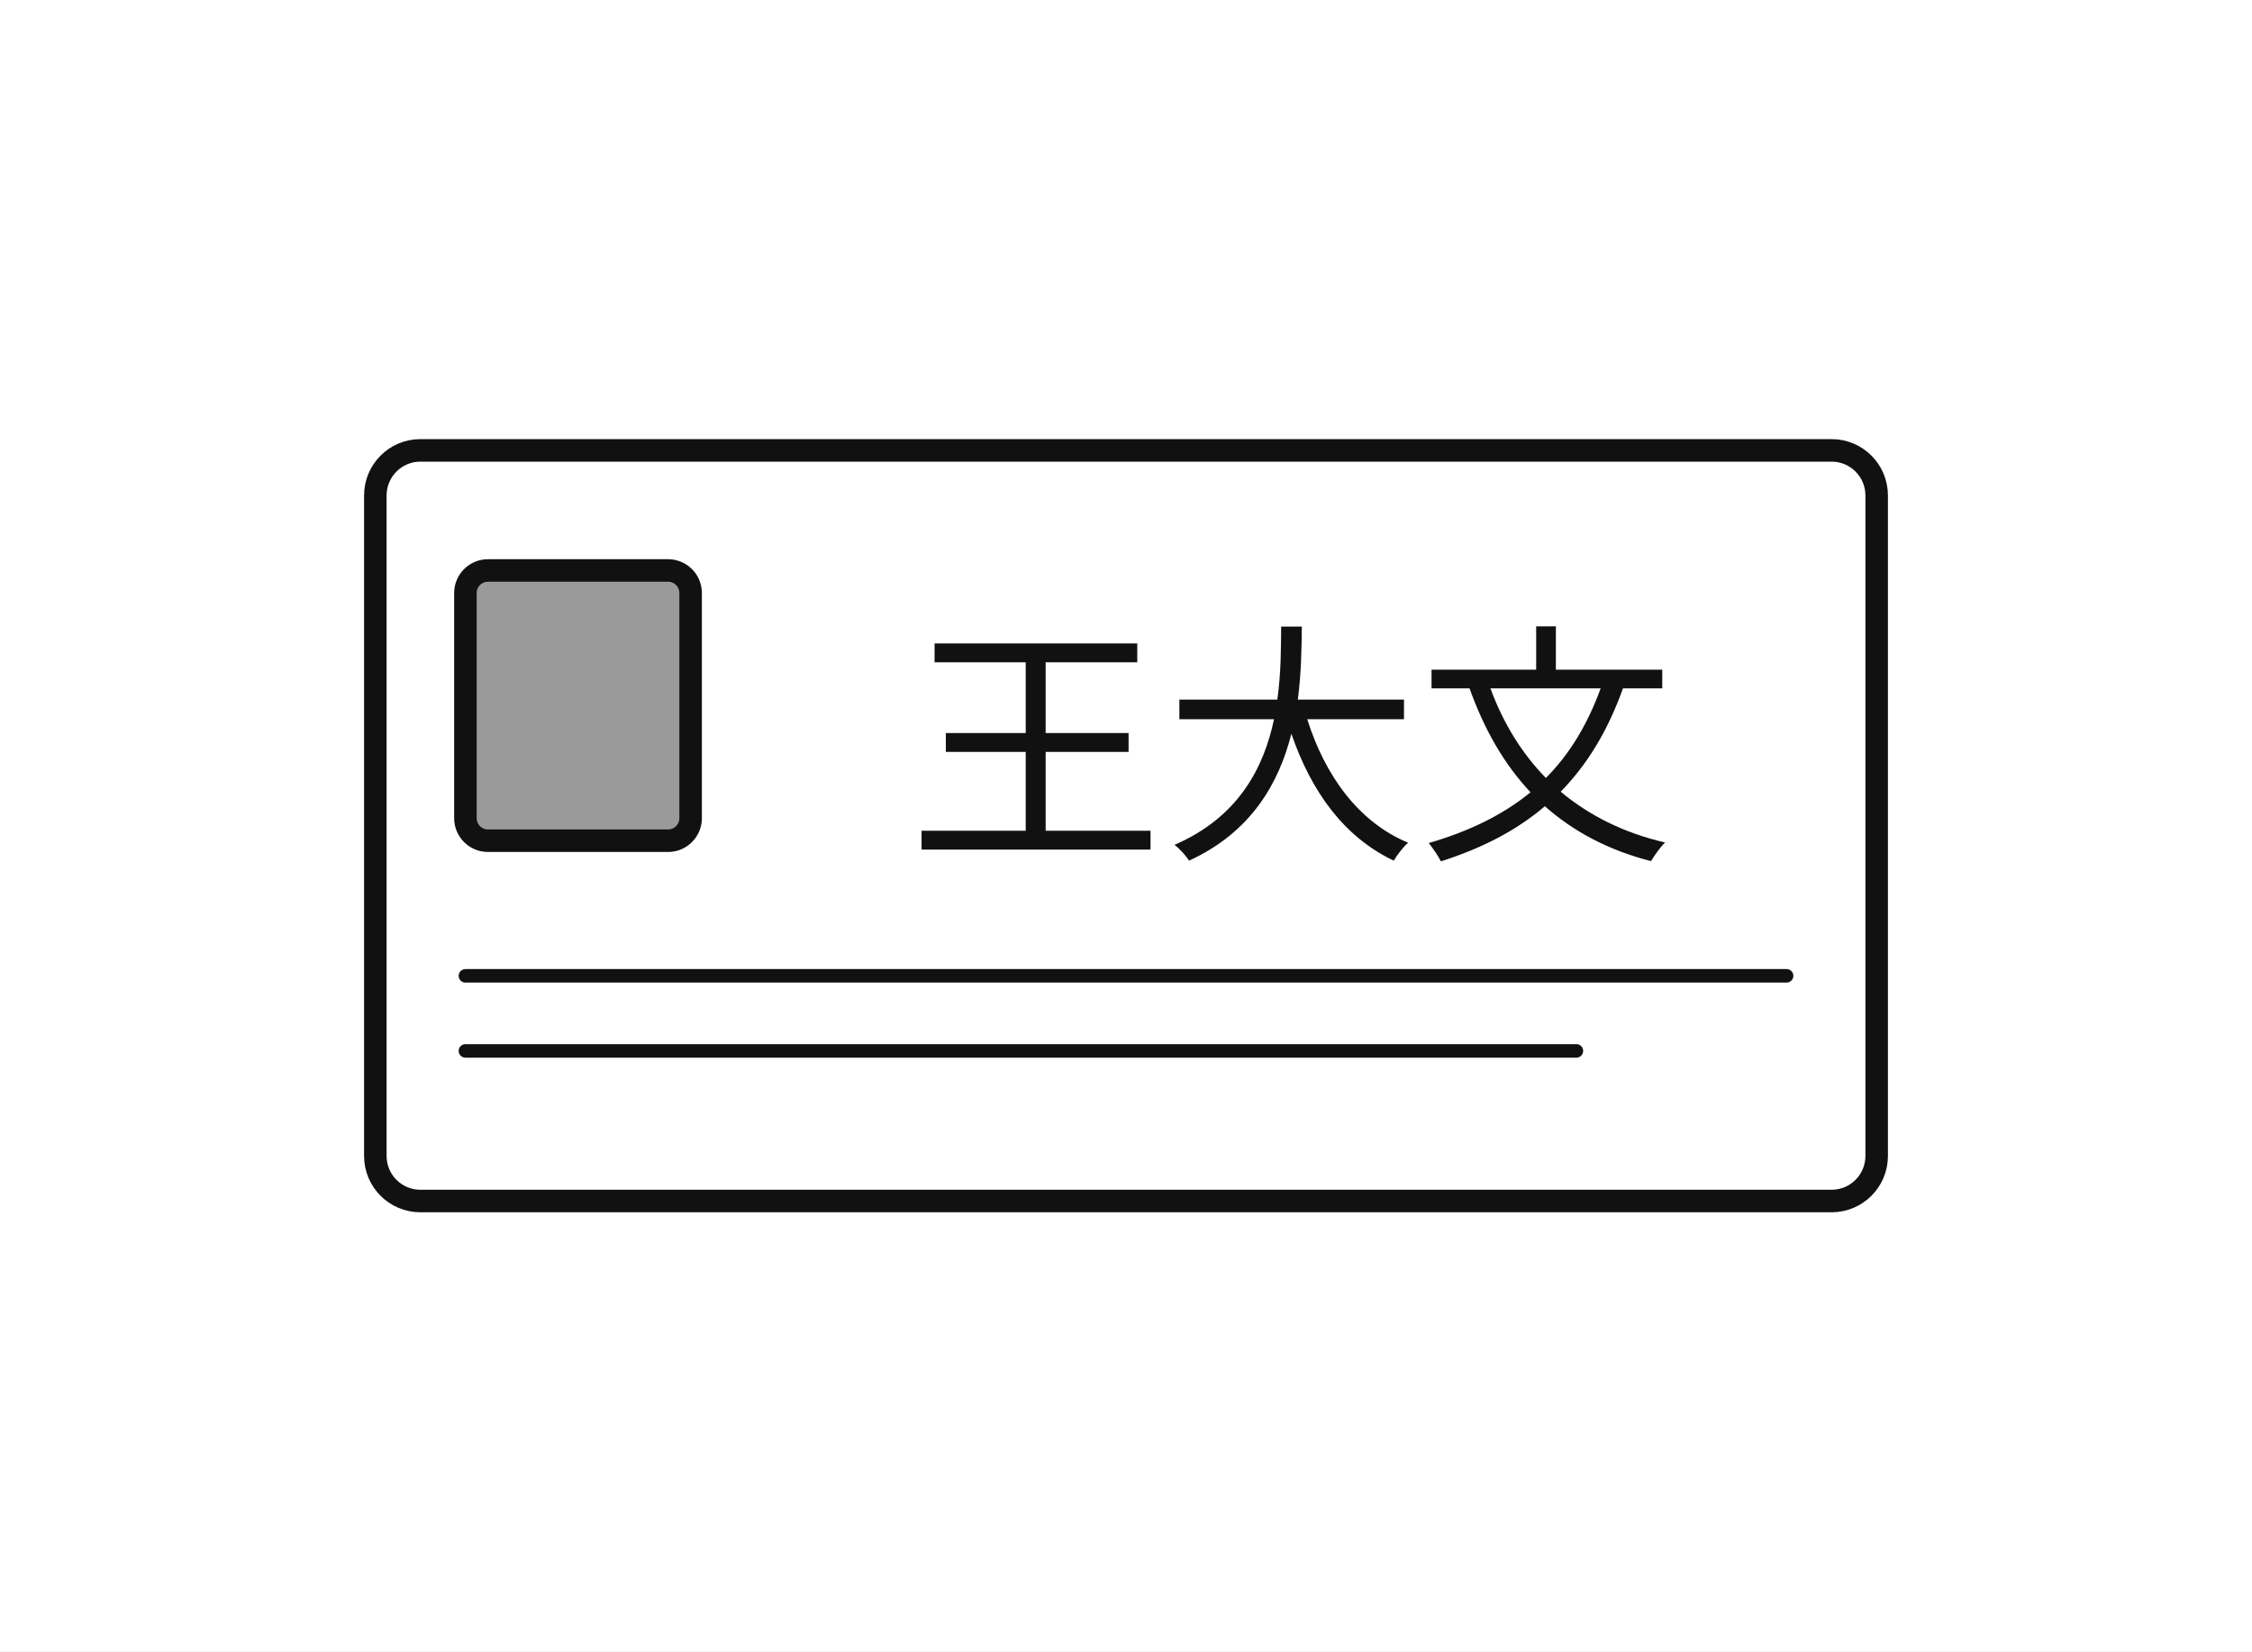
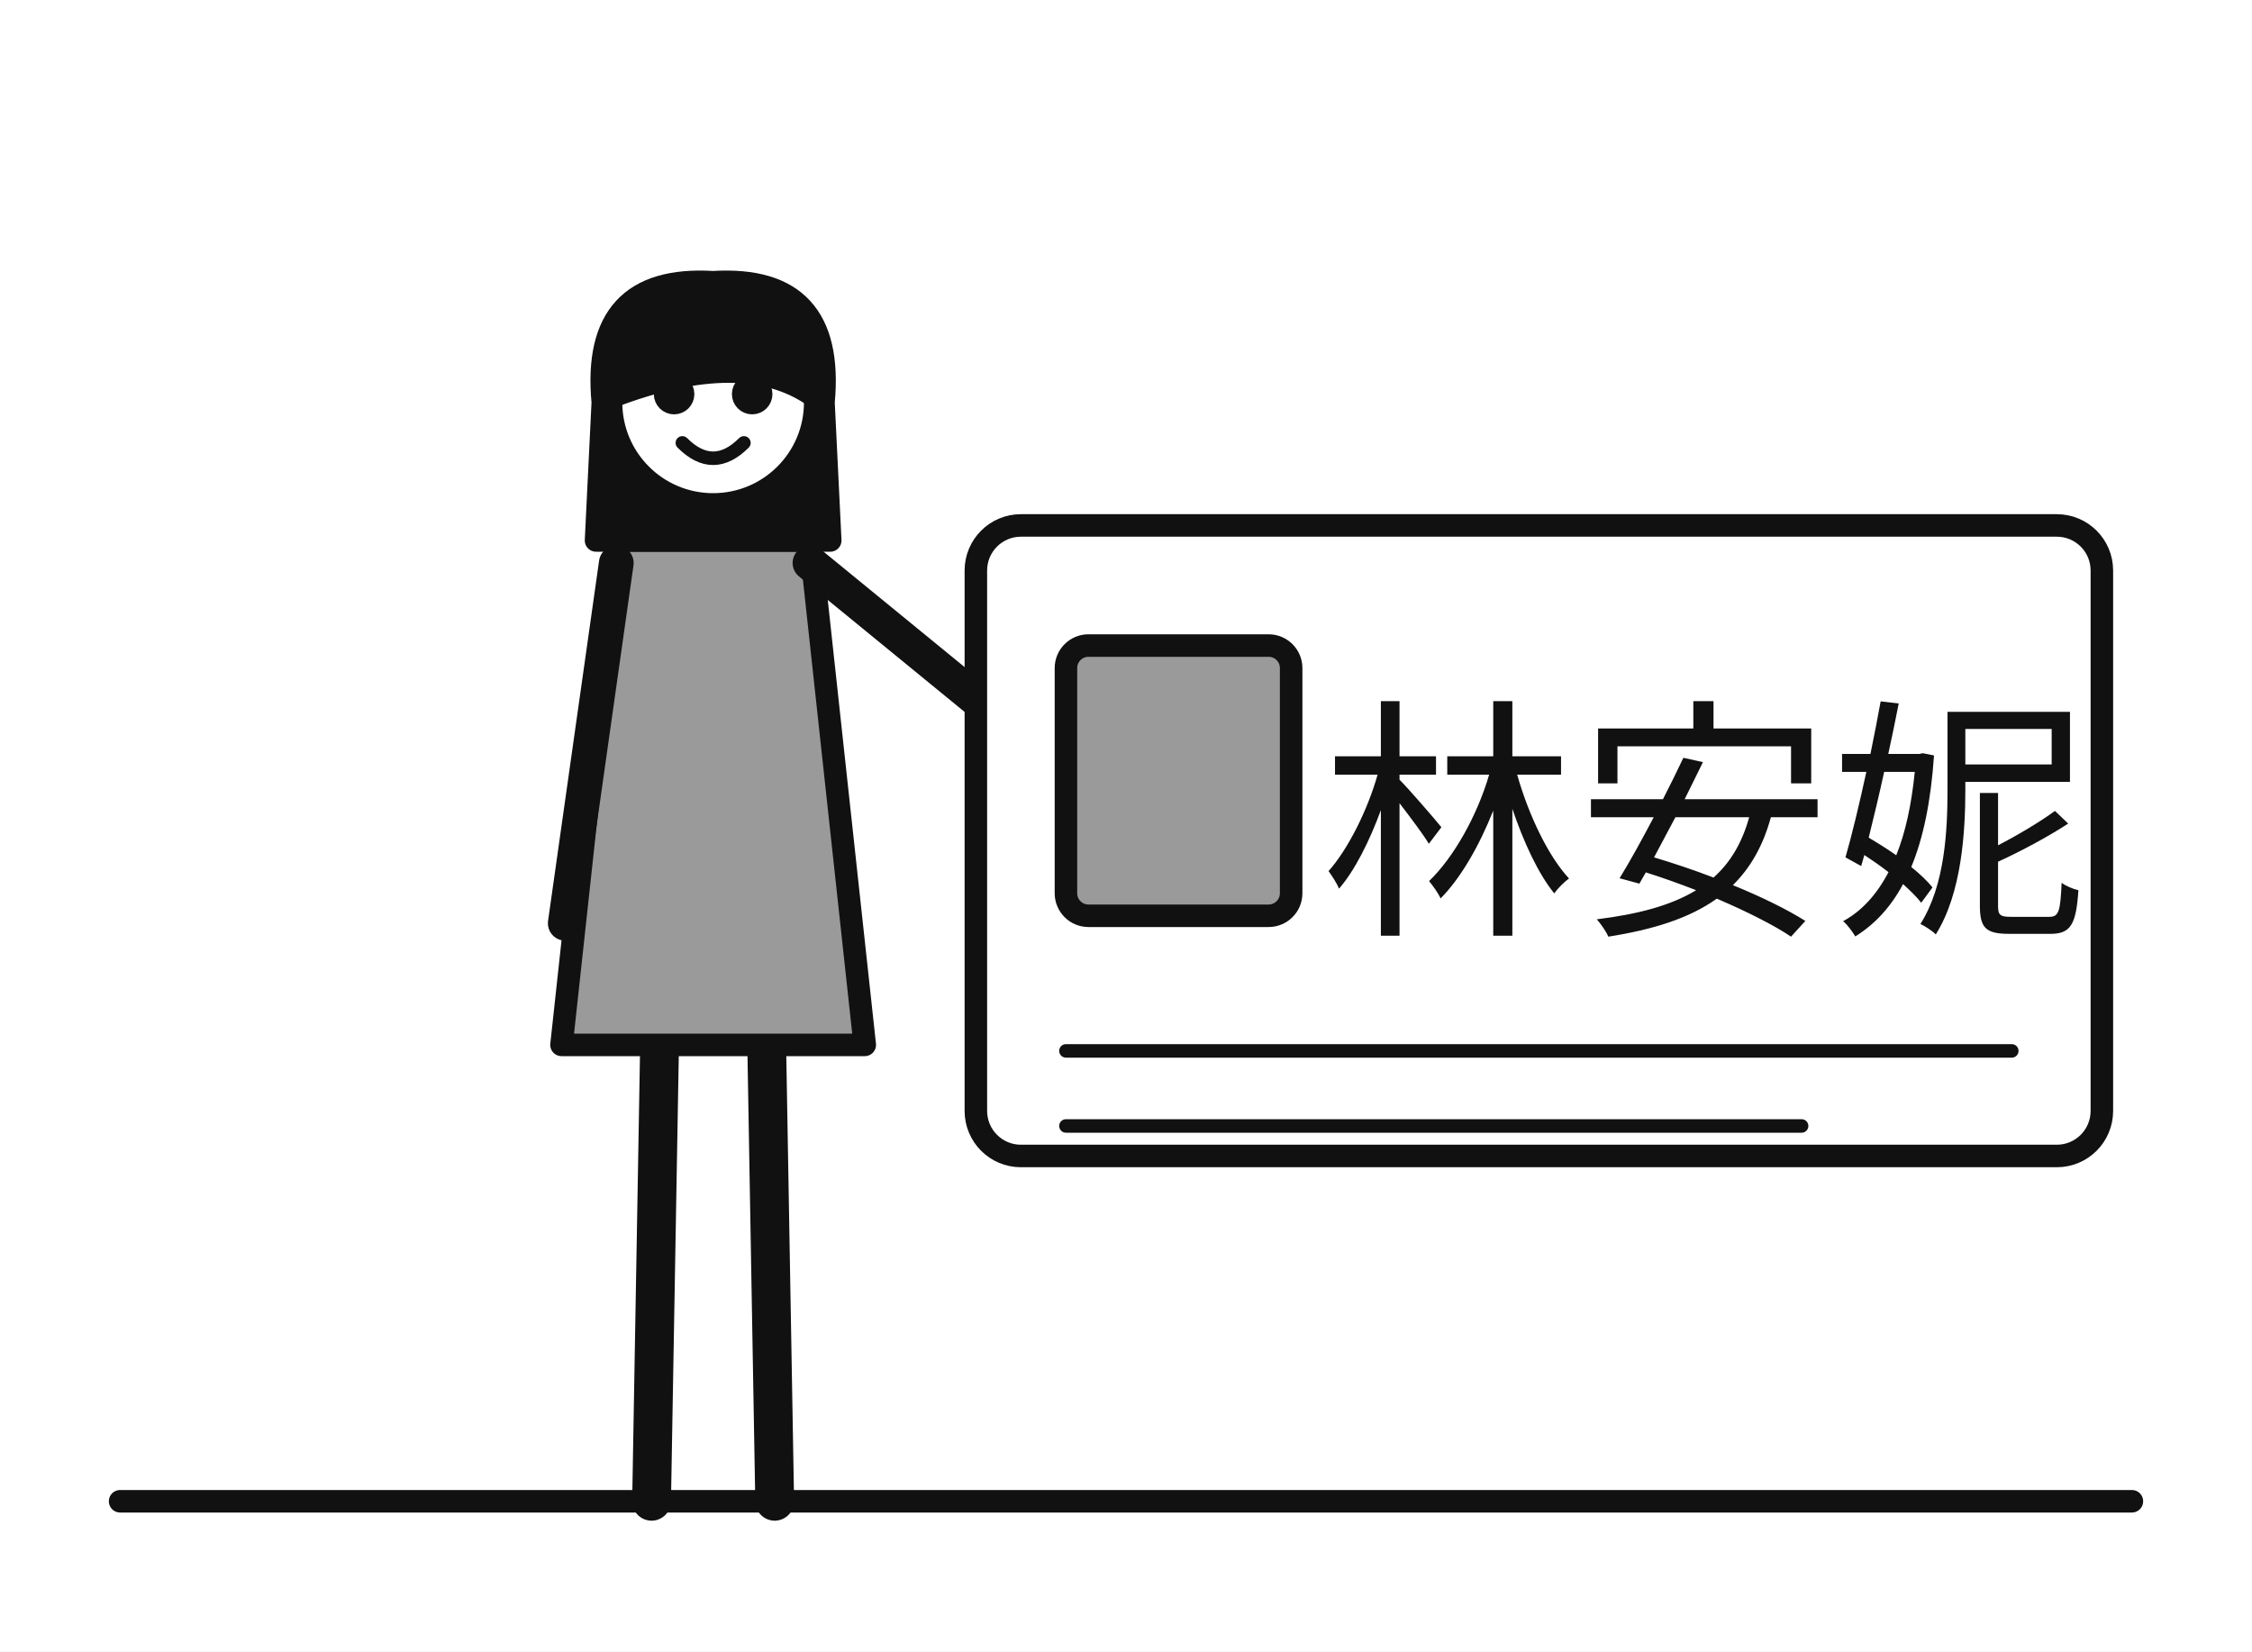
<svg xmlns="http://www.w3.org/2000/svg" viewBox="0 0 300 220">
  <style>.g{fill:none;stroke:#111;stroke-width:3;stroke-linecap:round;stroke-linejoin:round}.p{fill:#fff;stroke:#111;stroke-width:3;stroke-linejoin:round;stroke-linecap:round}.h{fill:#111;stroke:#111;stroke-width:3;stroke-linejoin:round;stroke-linecap:round}.a{fill:#9a9a9a;stroke:#111;stroke-width:3;stroke-linejoin:round;stroke-linecap:round}.t{fill:none;stroke:#111;stroke-width:1.8;stroke-linecap:round;stroke-linejoin:round}.w{fill:none;stroke:#fff;stroke-width:2.2;stroke-linecap:round}.m{fill:#d8342c;stroke:#111;stroke-width:3;stroke-linejoin:round}.hijau{fill:#3a9d4a;stroke:#111;stroke-width:3;stroke-linejoin:round}.biru{fill:#2f6fd6;stroke:#111;stroke-width:3;stroke-linejoin:round}.kuning{fill:#f2c230;stroke:#111;stroke-width:3;stroke-linejoin:round}.birutua{fill:#1c3470;stroke:#111;stroke-width:3;stroke-linejoin:round}.n{fill:#fff;stroke:none}text{font-family:'DFKai-SB','BiauKai','Kaiti TC','Noto Serif TC',serif;fill:#111}.d{font-family:'Segoe UI',Roboto,Arial,sans-serif;font-weight:700}</style>
  <rect width="300" height="220" fill="#fff" />
-   <rect class="p" x="50" y="60" width="200" height="100" rx="6" />
-   <rect class="a" x="62" y="76" width="30" height="36" rx="3" />
-   <text x="172" y="112" font-size="34" text-anchor="middle">王大文</text>
-   <polyline class="t" points="62,130 238,130" />
-   <polyline class="t" points="62,140 210,140" />
+   <polyline class="g" points="16,200 284,200" />
+   <polyline class="g" points="88.2,120 86.8,200" style="stroke-width:5.168" />
+   <polyline class="g" points="101.8,120 103.2,200" style="stroke-width:5.168" />
+   <polygon class="a" points="82.1,72 107.9,72 115.2,139.2 74.8,139.2" />
+   <polyline class="g" points="82.1,75 75.3,123" style="stroke-width:4.624" />
+   <polyline class="g" points="107.9,75 129.9,93 155.9,79" style="stroke-width:4.624" />
+   <path class="h" d="M80.3 53.6 Q78.7 36.6 95 37.6 Q111.3 36.6 109.7 53.6 L110.6 72 L79.4 72 Z" />
+   <circle class="p" cx="95" cy="53.6" r="13.6" />
+   <path class="h" d="M81.4 52.9 Q82.8 38.6 95 39.3 Q107.2 38.6 108.6 52.9 Q99.1 46.1 81.4 52.9 Z" />
+   <circle class="h" cx="89.8" cy="52.5" r="1.2" />
+   <circle class="h" cx="100.2" cy="52.5" r="1.2" />
+   <path class="t" d="M90.9 59 Q95 63.1 99.1 59" />
+   <rect class="p" x="130" y="70" width="150" height="84" rx="6" />
+   <rect class="a" x="142" y="86" width="30" height="36" rx="3" />
+   <text x="227" y="122" font-size="34" text-anchor="middle">林安妮</text>
+   <polyline class="t" points="142,140 268,140" />
+   <polyline class="t" points="142,150 240,150" />
</svg>
